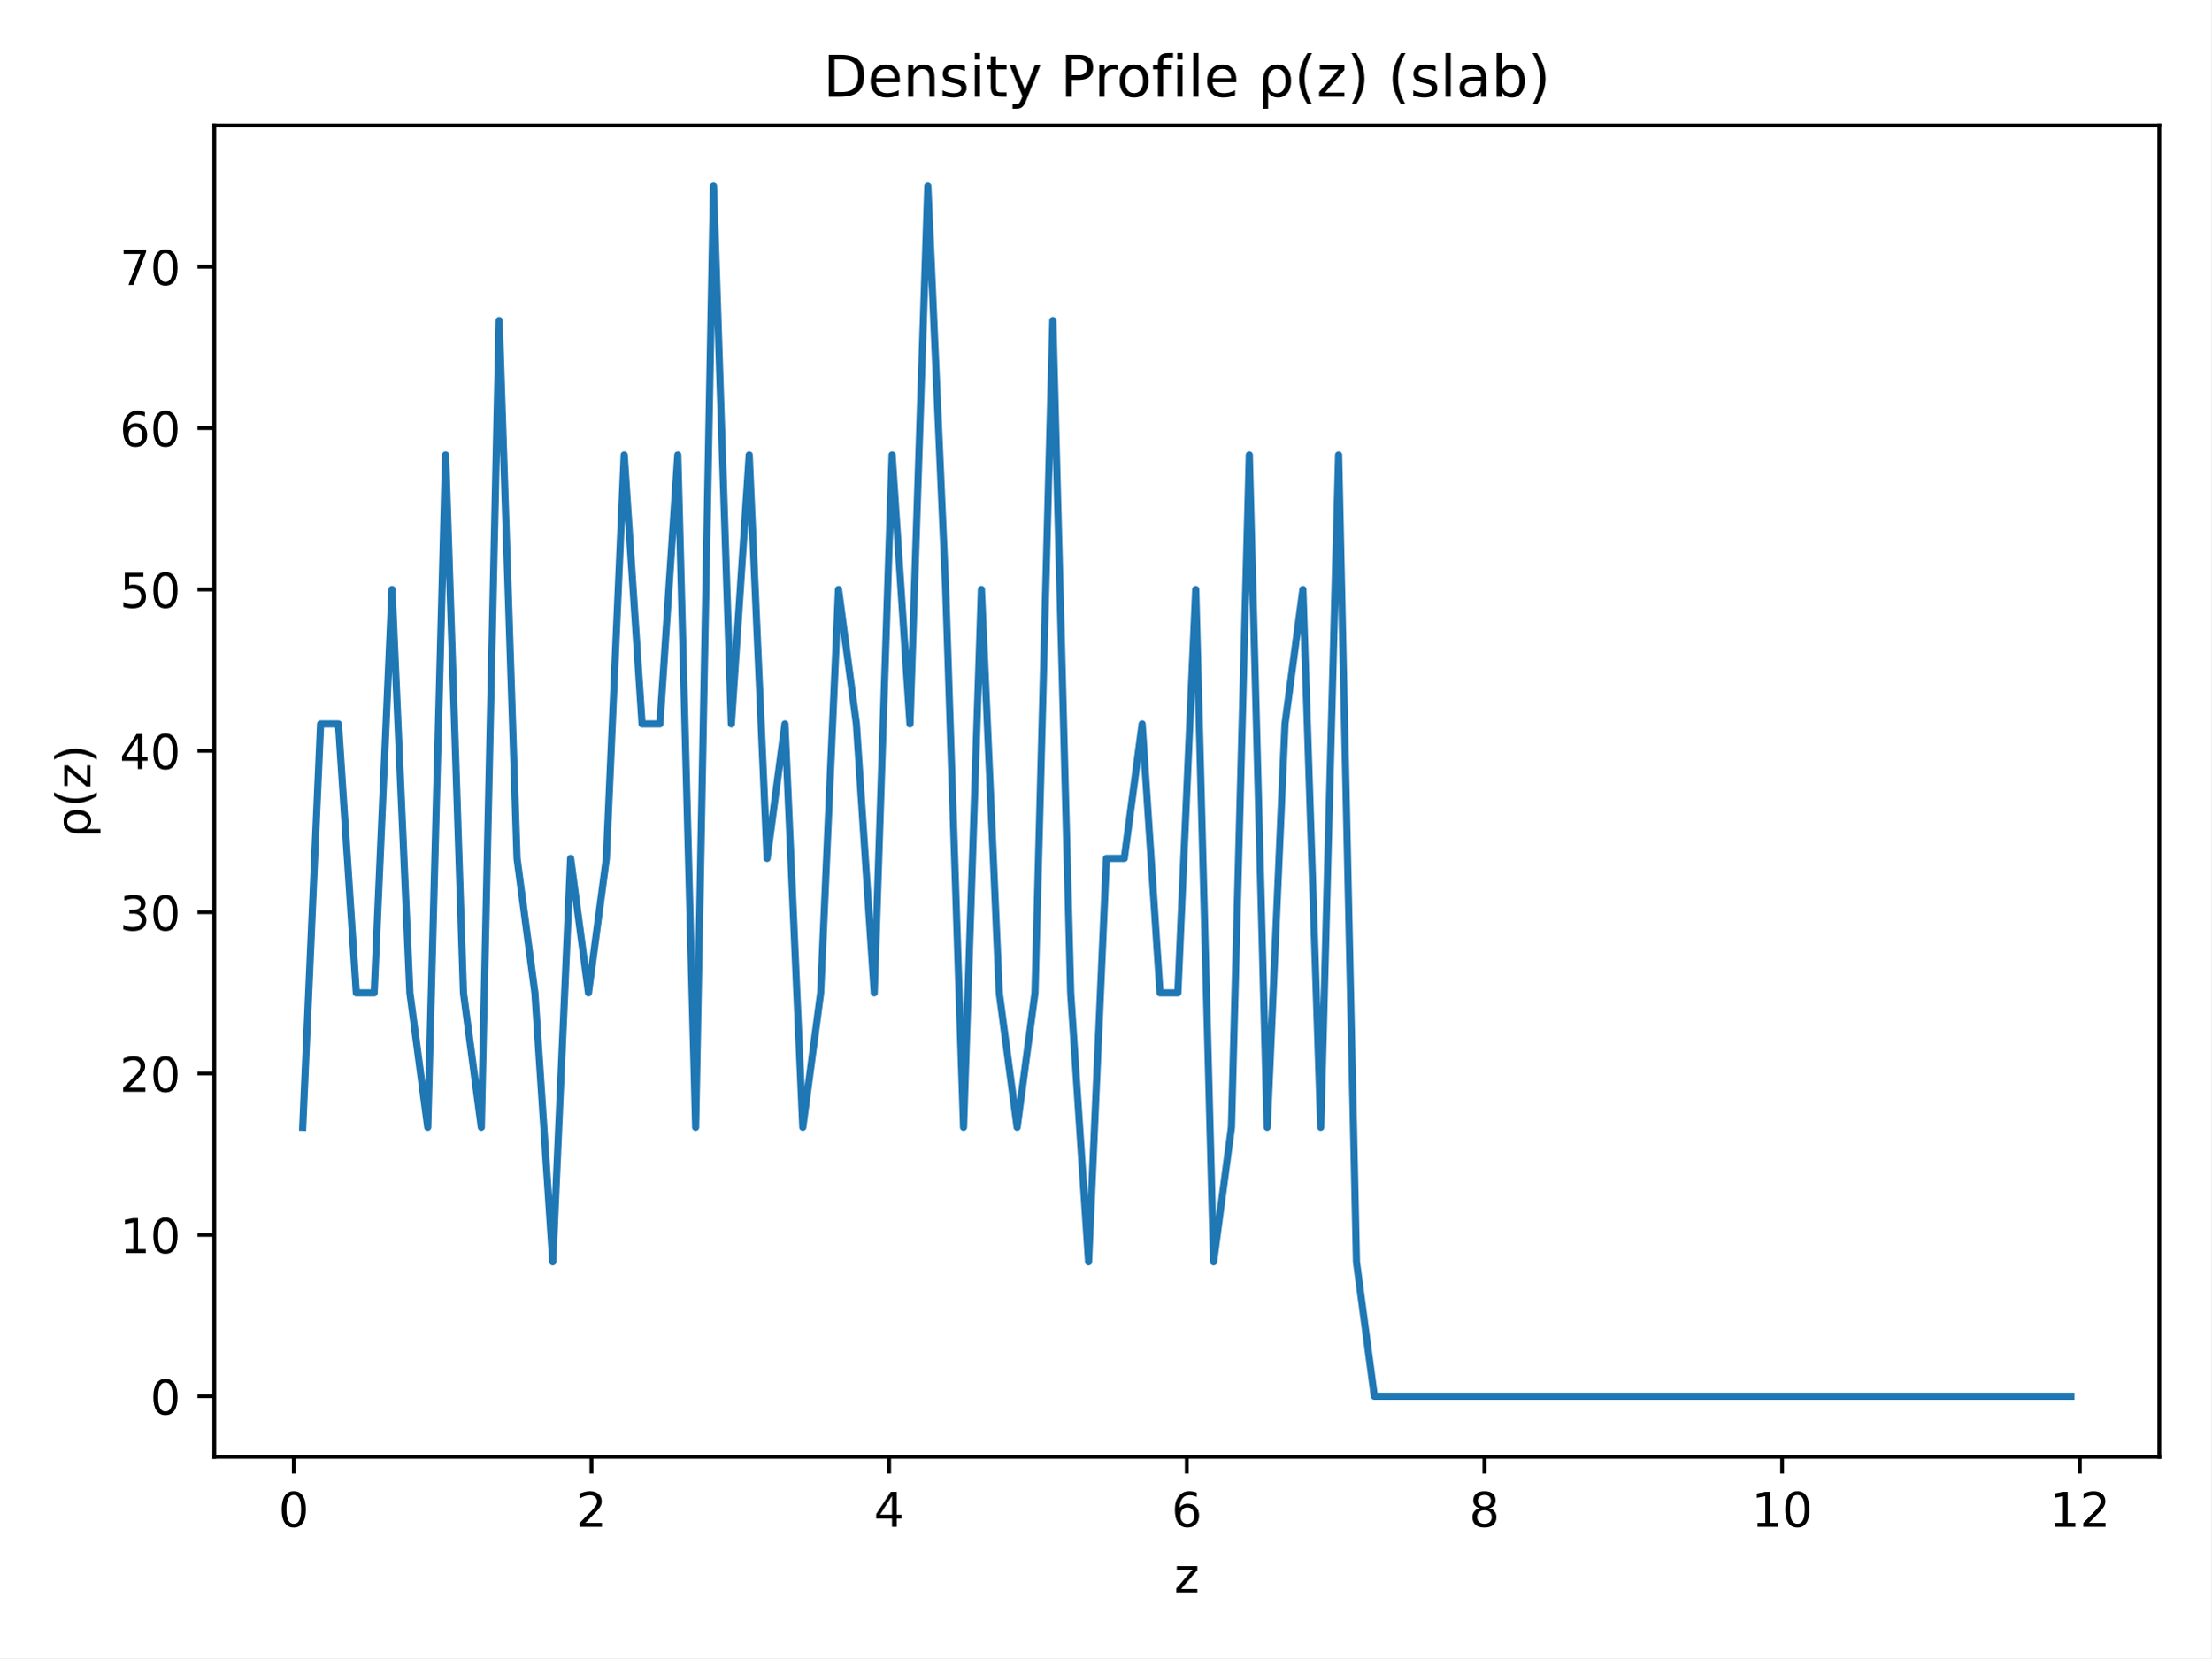
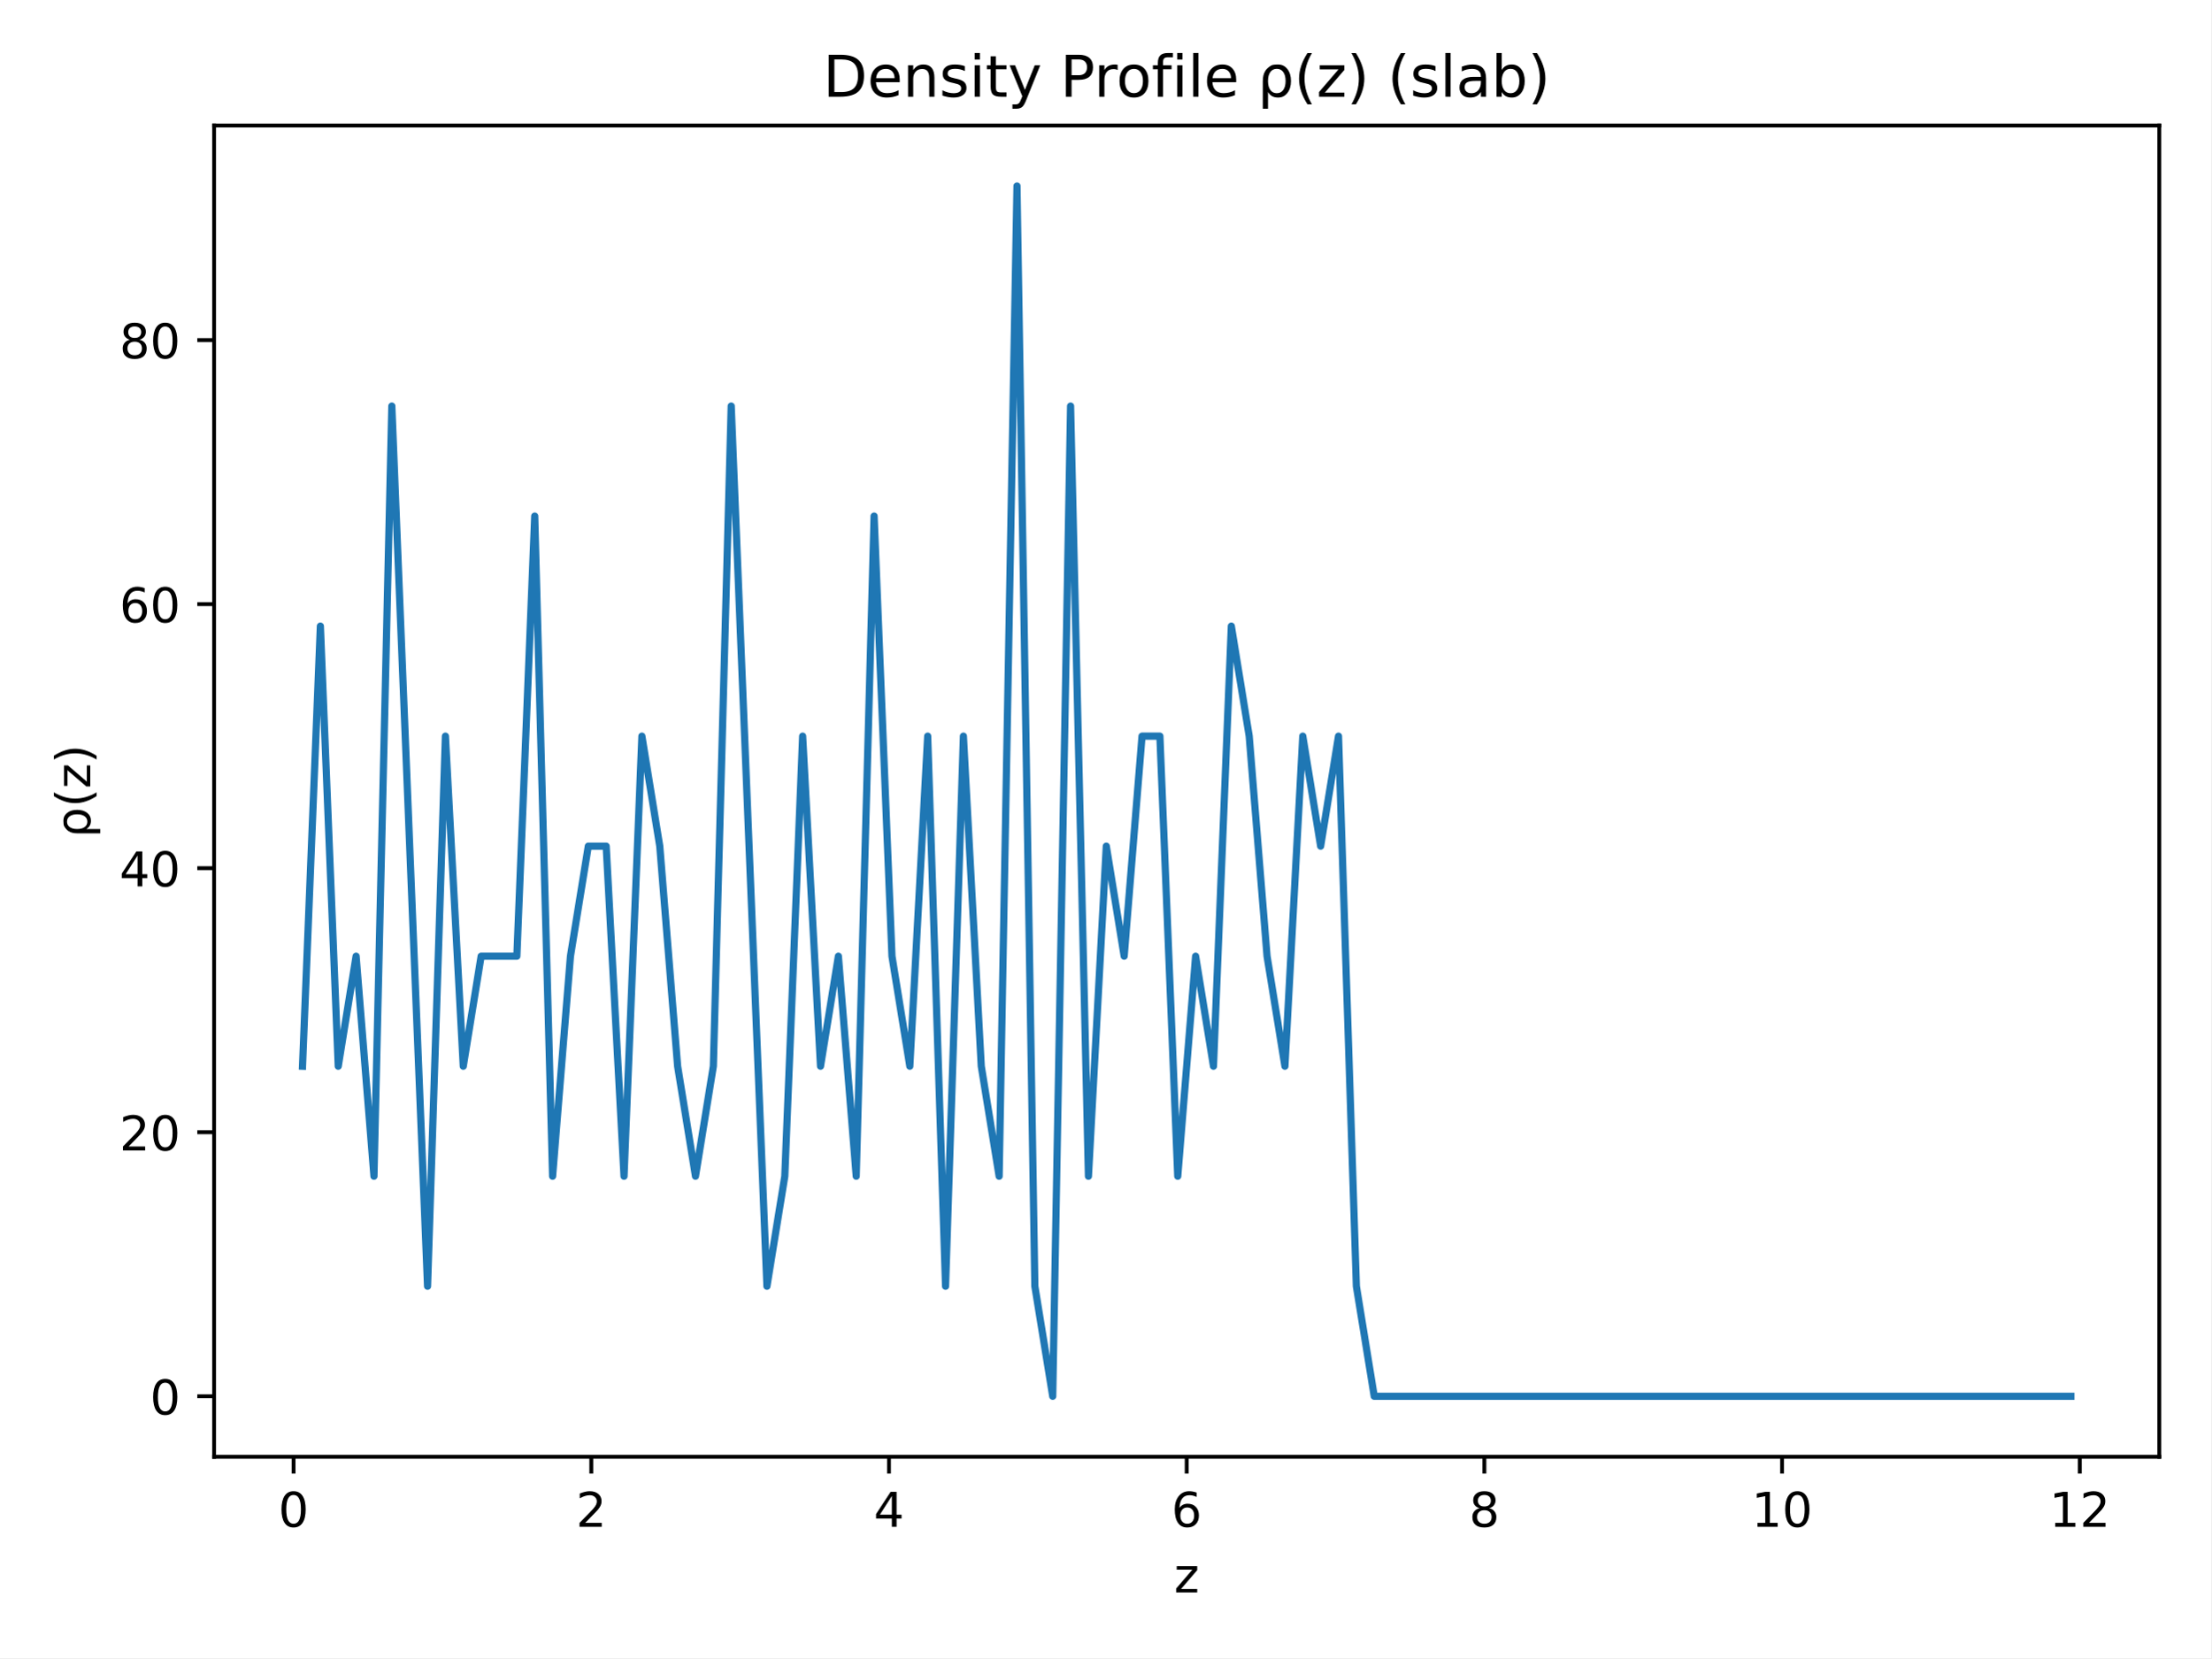
<svg xmlns="http://www.w3.org/2000/svg" xmlns:xlink="http://www.w3.org/1999/xlink" width="460.8pt" height="345.6pt" viewBox="0 0 460.8 345.6" version="1.1">
  <defs>
    <style type="text/css">*{stroke-linejoin: round; stroke-linecap: butt}</style>
  </defs>
  <g id="figure_1">
    <g id="patch_1">
      <path d="M 0 345.6  L 460.8 345.6  L 460.8 0  L 0 0  z " style="fill: #ffffff" />
    </g>
    <g id="axes_1">
      <g id="patch_2">
-         <path d="M 44.66 303.64  L 450 303.64  L 450 26.16  L 44.66 26.16  z " style="fill: #ffffff" />
+         <path d="M 44.615 303.64  L 450 303.64  L 450 26.16  L 44.615 26.16  z " style="fill: #ffffff" />
      </g>
      <g id="matplotlib.axis_1">
        <g id="xtick_1">
          <g id="line2d_1">
            <defs>
-               <path id="md9b30c4ed3" d="M 0 0  L 0 3.5  " style="stroke: #000000; stroke-width: 0.8" />
-             </defs>
-             <g>
-               <use xlink:href="#md9b30c4ed3" x="61.223" y="303.64" style="stroke: #000000; stroke-width: 0.8" />
+               <path id="m31dfcccd71" d="M 0 0  L 0 3.5  " style="stroke: #000000; stroke-width: 0.8" />
+             </defs>
+             <g>
+               <use xlink:href="#m31dfcccd71" x="61.18" y="303.64" style="stroke: #000000; stroke-width: 0.8" />
            </g>
          </g>
          <g id="text_1">
-             <g transform="translate(58.04223 318.2384) scale(0.1 -0.1)">
+             <g transform="translate(57.99907 318.2384) scale(0.1 -0.1)">
              <defs>
                <path id="DejaVuSans-30" d="M 2034 4250  Q 1547 4250 1301 3770  Q 1056 3291 1056 2328  Q 1056 1369 1301 889  Q 1547 409 2034 409  Q 2525 409 2770 889  Q 3016 1369 3016 2328  Q 3016 3291 2770 3770  Q 2525 4250 2034 4250  z M 2034 4750  Q 2819 4750 3233 4129  Q 3647 3509 3647 2328  Q 3647 1150 3233 529  Q 2819 -91 2034 -91  Q 1250 -91 836 529  Q 422 1150 422 2328  Q 422 3509 836 4129  Q 1250 4750 2034 4750  z " transform="scale(0.015625)" />
              </defs>
              <use xlink:href="#DejaVuSans-30" />
            </g>
          </g>
        </g>
        <g id="xtick_2">
          <g id="line2d_2">
            <g>
-               <use xlink:href="#md9b30c4ed3" x="123.259" y="303.64" style="stroke: #000000; stroke-width: 0.8" />
+               <use xlink:href="#m31dfcccd71" x="123.223" y="303.64" style="stroke: #000000; stroke-width: 0.8" />
            </g>
          </g>
          <g id="text_2">
-             <g transform="translate(120.0777 318.2384) scale(0.1 -0.1)">
+             <g transform="translate(120.0415 318.2384) scale(0.1 -0.1)">
              <defs>
                <path id="DejaVuSans-32" d="M 1228 531  L 3431 531  L 3431 0  L 469 0  L 469 531  Q 828 903 1448 1529  Q 2069 2156 2228 2338  Q 2531 2678 2651 2914  Q 2772 3150 2772 3378  Q 2772 3750 2511 3984  Q 2250 4219 1831 4219  Q 1534 4219 1204 4116  Q 875 4013 500 3803  L 500 4441  Q 881 4594 1212 4672  Q 1544 4750 1819 4750  Q 2544 4750 2975 4387  Q 3406 4025 3406 3419  Q 3406 3131 3298 2873  Q 3191 2616 2906 2266  Q 2828 2175 2409 1742  Q 1991 1309 1228 531  z " transform="scale(0.015625)" />
              </defs>
              <use xlink:href="#DejaVuSans-32" />
            </g>
          </g>
        </g>
        <g id="xtick_3">
          <g id="line2d_3">
            <g>
-               <use xlink:href="#md9b30c4ed3" x="185.294" y="303.64" style="stroke: #000000; stroke-width: 0.8" />
+               <use xlink:href="#m31dfcccd71" x="185.265" y="303.64" style="stroke: #000000; stroke-width: 0.8" />
            </g>
          </g>
          <g id="text_3">
-             <g transform="translate(182.1132 318.2384) scale(0.1 -0.1)">
+             <g transform="translate(182.0839 318.2384) scale(0.1 -0.1)">
              <defs>
                <path id="DejaVuSans-34" d="M 2419 4116  L 825 1625  L 2419 1625  L 2419 4116  z M 2253 4666  L 3047 4666  L 3047 1625  L 3713 1625  L 3713 1100  L 3047 1100  L 3047 0  L 2419 0  L 2419 1100  L 313 1100  L 313 1709  L 2253 4666  z " transform="scale(0.015625)" />
              </defs>
              <use xlink:href="#DejaVuSans-34" />
            </g>
          </g>
        </g>
        <g id="xtick_4">
          <g id="line2d_4">
            <g>
-               <use xlink:href="#md9b30c4ed3" x="247.33" y="303.64" style="stroke: #000000; stroke-width: 0.8" />
+               <use xlink:href="#m31dfcccd71" x="247.308" y="303.64" style="stroke: #000000; stroke-width: 0.8" />
            </g>
          </g>
          <g id="text_4">
-             <g transform="translate(244.1488 318.2384) scale(0.1 -0.1)">
+             <g transform="translate(244.1262 318.2384) scale(0.1 -0.1)">
              <defs>
                <path id="DejaVuSans-36" d="M 2113 2584  Q 1688 2584 1439 2293  Q 1191 2003 1191 1497  Q 1191 994 1439 701  Q 1688 409 2113 409  Q 2538 409 2786 701  Q 3034 994 3034 1497  Q 3034 2003 2786 2293  Q 2538 2584 2113 2584  z M 3366 4563  L 3366 3988  Q 3128 4100 2886 4159  Q 2644 4219 2406 4219  Q 1781 4219 1451 3797  Q 1122 3375 1075 2522  Q 1259 2794 1537 2939  Q 1816 3084 2150 3084  Q 2853 3084 3261 2657  Q 3669 2231 3669 1497  Q 3669 778 3244 343  Q 2819 -91 2113 -91  Q 1303 -91 875 529  Q 447 1150 447 2328  Q 447 3434 972 4092  Q 1497 4750 2381 4750  Q 2619 4750 2861 4703  Q 3103 4656 3366 4563  z " transform="scale(0.015625)" />
              </defs>
              <use xlink:href="#DejaVuSans-36" />
            </g>
          </g>
        </g>
        <g id="xtick_5">
          <g id="line2d_5">
            <g>
-               <use xlink:href="#md9b30c4ed3" x="309.366" y="303.64" style="stroke: #000000; stroke-width: 0.8" />
+               <use xlink:href="#m31dfcccd71" x="309.35" y="303.64" style="stroke: #000000; stroke-width: 0.8" />
            </g>
          </g>
          <g id="text_5">
-             <g transform="translate(306.1843 318.2384) scale(0.1 -0.1)">
+             <g transform="translate(306.1686 318.2384) scale(0.1 -0.1)">
              <defs>
                <path id="DejaVuSans-38" d="M 2034 2216  Q 1584 2216 1326 1975  Q 1069 1734 1069 1313  Q 1069 891 1326 650  Q 1584 409 2034 409  Q 2484 409 2743 651  Q 3003 894 3003 1313  Q 3003 1734 2745 1975  Q 2488 2216 2034 2216  z M 1403 2484  Q 997 2584 770 2862  Q 544 3141 544 3541  Q 544 4100 942 4425  Q 1341 4750 2034 4750  Q 2731 4750 3128 4425  Q 3525 4100 3525 3541  Q 3525 3141 3298 2862  Q 3072 2584 2669 2484  Q 3125 2378 3379 2068  Q 3634 1759 3634 1313  Q 3634 634 3220 271  Q 2806 -91 2034 -91  Q 1263 -91 848 271  Q 434 634 434 1313  Q 434 1759 690 2068  Q 947 2378 1403 2484  z M 1172 3481  Q 1172 3119 1398 2916  Q 1625 2713 2034 2713  Q 2441 2713 2670 2916  Q 2900 3119 2900 3481  Q 2900 3844 2670 4047  Q 2441 4250 2034 4250  Q 1625 4250 1398 4047  Q 1172 3844 1172 3481  z " transform="scale(0.015625)" />
              </defs>
              <use xlink:href="#DejaVuSans-38" />
            </g>
          </g>
        </g>
        <g id="xtick_6">
          <g id="line2d_6">
            <g>
-               <use xlink:href="#md9b30c4ed3" x="371.401" y="303.64" style="stroke: #000000; stroke-width: 0.8" />
+               <use xlink:href="#m31dfcccd71" x="371.392" y="303.64" style="stroke: #000000; stroke-width: 0.8" />
            </g>
          </g>
          <g id="text_6">
-             <g transform="translate(365.0385 318.2384) scale(0.1 -0.1)">
+             <g transform="translate(365.0298 318.2384) scale(0.1 -0.1)">
              <defs>
                <path id="DejaVuSans-31" d="M 794 531  L 1825 531  L 1825 4091  L 703 3866  L 703 4441  L 1819 4666  L 2450 4666  L 2450 531  L 3481 531  L 3481 0  L 794 0  L 794 531  z " transform="scale(0.015625)" />
              </defs>
              <use xlink:href="#DejaVuSans-31" />
              <use xlink:href="#DejaVuSans-30" transform="translate(63.62305 0)" />
            </g>
          </g>
        </g>
        <g id="xtick_7">
          <g id="line2d_7">
            <g>
-               <use xlink:href="#md9b30c4ed3" x="433.437" y="303.64" style="stroke: #000000; stroke-width: 0.8" />
+               <use xlink:href="#m31dfcccd71" x="433.435" y="303.64" style="stroke: #000000; stroke-width: 0.8" />
            </g>
          </g>
          <g id="text_7">
-             <g transform="translate(427.074 318.2384) scale(0.1 -0.1)">
+             <g transform="translate(427.0722 318.2384) scale(0.1 -0.1)">
              <use xlink:href="#DejaVuSans-31" />
              <use xlink:href="#DejaVuSans-32" transform="translate(63.62305 0)" />
            </g>
          </g>
        </g>
        <g id="text_8">
-           <g transform="translate(244.7058 331.9166) scale(0.1 -0.1)">
+           <g transform="translate(244.6833 331.9166) scale(0.1 -0.1)">
            <defs>
              <path id="DejaVuSans-7a" d="M 353 3500  L 3084 3500  L 3084 2975  L 922 459  L 3084 459  L 3084 0  L 275 0  L 275 525  L 2438 3041  L 353 3041  L 353 3500  z " transform="scale(0.015625)" />
            </defs>
            <use xlink:href="#DejaVuSans-7a" />
          </g>
        </g>
      </g>
      <g id="matplotlib.axis_2">
        <g id="ytick_1">
          <g id="line2d_8">
            <defs>
-               <path id="m4a4a8fc3bf" d="M 0 0  L -3.5 0  " style="stroke: #000000; stroke-width: 0.8" />
-             </defs>
-             <g>
-               <use xlink:href="#m4a4a8fc3bf" x="44.66" y="291.027" style="stroke: #000000; stroke-width: 0.8" />
+               <path id="meac6ad6329" d="M 0 0  L -3.5 0  " style="stroke: #000000; stroke-width: 0.8" />
+             </defs>
+             <g>
+               <use xlink:href="#meac6ad6329" x="44.615" y="291.027" style="stroke: #000000; stroke-width: 0.8" />
            </g>
          </g>
          <g id="text_9">
-             <g transform="translate(31.2975 294.8265) scale(0.1 -0.1)">
+             <g transform="translate(31.2525 294.8265) scale(0.1 -0.1)">
              <use xlink:href="#DejaVuSans-30" />
            </g>
          </g>
        </g>
        <g id="ytick_2">
          <g id="line2d_9">
            <g>
-               <use xlink:href="#m4a4a8fc3bf" x="44.66" y="257.393" style="stroke: #000000; stroke-width: 0.8" />
+               <use xlink:href="#meac6ad6329" x="44.615" y="235.99" style="stroke: #000000; stroke-width: 0.8" />
            </g>
          </g>
          <g id="text_10">
-             <g transform="translate(24.935 261.1926) scale(0.1 -0.1)">
-               <use xlink:href="#DejaVuSans-31" />
+             <g transform="translate(24.89 239.7891) scale(0.1 -0.1)">
+               <use xlink:href="#DejaVuSans-32" />
              <use xlink:href="#DejaVuSans-30" transform="translate(63.62305 0)" />
            </g>
          </g>
        </g>
        <g id="ytick_3">
          <g id="line2d_10">
            <g>
-               <use xlink:href="#m4a4a8fc3bf" x="44.66" y="223.759" style="stroke: #000000; stroke-width: 0.8" />
+               <use xlink:href="#meac6ad6329" x="44.615" y="180.953" style="stroke: #000000; stroke-width: 0.8" />
            </g>
          </g>
          <g id="text_11">
-             <g transform="translate(24.935 227.5586) scale(0.1 -0.1)">
-               <use xlink:href="#DejaVuSans-32" />
+             <g transform="translate(24.89 184.7518) scale(0.1 -0.1)">
+               <use xlink:href="#DejaVuSans-34" />
              <use xlink:href="#DejaVuSans-30" transform="translate(63.62305 0)" />
            </g>
          </g>
        </g>
        <g id="ytick_4">
          <g id="line2d_11">
            <g>
-               <use xlink:href="#m4a4a8fc3bf" x="44.66" y="190.125" style="stroke: #000000; stroke-width: 0.8" />
+               <use xlink:href="#meac6ad6329" x="44.615" y="125.915" style="stroke: #000000; stroke-width: 0.8" />
            </g>
          </g>
          <g id="text_12">
-             <g transform="translate(24.935 193.9247) scale(0.1 -0.1)">
-               <defs>
-                 <path id="DejaVuSans-33" d="M 2597 2516  Q 3050 2419 3304 2112  Q 3559 1806 3559 1356  Q 3559 666 3084 287  Q 2609 -91 1734 -91  Q 1441 -91 1130 -33  Q 819 25 488 141  L 488 750  Q 750 597 1062 519  Q 1375 441 1716 441  Q 2309 441 2620 675  Q 2931 909 2931 1356  Q 2931 1769 2642 2001  Q 2353 2234 1838 2234  L 1294 2234  L 1294 2753  L 1863 2753  Q 2328 2753 2575 2939  Q 2822 3125 2822 3475  Q 2822 3834 2567 4026  Q 2313 4219 1838 4219  Q 1578 4219 1281 4162  Q 984 4106 628 3988  L 628 4550  Q 988 4650 1302 4700  Q 1616 4750 1894 4750  Q 2613 4750 3031 4423  Q 3450 4097 3450 3541  Q 3450 3153 3228 2886  Q 3006 2619 2597 2516  z " transform="scale(0.015625)" />
-               </defs>
-               <use xlink:href="#DejaVuSans-33" />
+             <g transform="translate(24.89 129.7144) scale(0.1 -0.1)">
+               <use xlink:href="#DejaVuSans-36" />
              <use xlink:href="#DejaVuSans-30" transform="translate(63.62305 0)" />
            </g>
          </g>
        </g>
        <g id="ytick_5">
          <g id="line2d_12">
            <g>
-               <use xlink:href="#m4a4a8fc3bf" x="44.66" y="156.492" style="stroke: #000000; stroke-width: 0.8" />
+               <use xlink:href="#meac6ad6329" x="44.615" y="70.878" style="stroke: #000000; stroke-width: 0.8" />
            </g>
          </g>
          <g id="text_13">
-             <g transform="translate(24.935 160.2907) scale(0.1 -0.1)">
-               <use xlink:href="#DejaVuSans-34" />
-               <use xlink:href="#DejaVuSans-30" transform="translate(63.62305 0)" />
-             </g>
-           </g>
-         </g>
-         <g id="ytick_6">
-           <g id="line2d_13">
-             <g>
-               <use xlink:href="#m4a4a8fc3bf" x="44.66" y="122.858" style="stroke: #000000; stroke-width: 0.8" />
-             </g>
-           </g>
-           <g id="text_14">
-             <g transform="translate(24.935 126.6568) scale(0.1 -0.1)">
-               <defs>
-                 <path id="DejaVuSans-35" d="M 691 4666  L 3169 4666  L 3169 4134  L 1269 4134  L 1269 2991  Q 1406 3038 1543 3061  Q 1681 3084 1819 3084  Q 2600 3084 3056 2656  Q 3513 2228 3513 1497  Q 3513 744 3044 326  Q 2575 -91 1722 -91  Q 1428 -91 1123 -41  Q 819 9 494 109  L 494 744  Q 775 591 1075 516  Q 1375 441 1709 441  Q 2250 441 2565 725  Q 2881 1009 2881 1497  Q 2881 1984 2565 2268  Q 2250 2553 1709 2553  Q 1456 2553 1204 2497  Q 953 2441 691 2322  L 691 4666  z " transform="scale(0.015625)" />
-               </defs>
-               <use xlink:href="#DejaVuSans-35" />
-               <use xlink:href="#DejaVuSans-30" transform="translate(63.62305 0)" />
-             </g>
-           </g>
-         </g>
-         <g id="ytick_7">
-           <g id="line2d_14">
-             <g>
-               <use xlink:href="#m4a4a8fc3bf" x="44.66" y="89.224" style="stroke: #000000; stroke-width: 0.8" />
-             </g>
-           </g>
-           <g id="text_15">
-             <g transform="translate(24.935 93.02286) scale(0.1 -0.1)">
-               <use xlink:href="#DejaVuSans-36" />
-               <use xlink:href="#DejaVuSans-30" transform="translate(63.62305 0)" />
-             </g>
-           </g>
-         </g>
-         <g id="ytick_8">
-           <g id="line2d_15">
-             <g>
-               <use xlink:href="#m4a4a8fc3bf" x="44.66" y="55.59" style="stroke: #000000; stroke-width: 0.8" />
-             </g>
-           </g>
-           <g id="text_16">
-             <g transform="translate(24.935 59.38892) scale(0.1 -0.1)">
-               <defs>
-                 <path id="DejaVuSans-37" d="M 525 4666  L 3525 4666  L 3525 4397  L 1831 0  L 1172 0  L 2766 4134  L 525 4134  L 525 4666  z " transform="scale(0.015625)" />
-               </defs>
-               <use xlink:href="#DejaVuSans-37" />
-               <use xlink:href="#DejaVuSans-30" transform="translate(63.62305 0)" />
-             </g>
-           </g>
-         </g>
-         <g id="text_17">
-           <g transform="translate(18.85531 174.6) rotate(-90) scale(0.1 -0.1)">
+             <g transform="translate(24.89 74.67707) scale(0.1 -0.1)">
+               <use xlink:href="#DejaVuSans-38" />
+               <use xlink:href="#DejaVuSans-30" transform="translate(63.62305 0)" />
+             </g>
+           </g>
+         </g>
+         <g id="text_14">
+           <g transform="translate(18.81031 174.6) rotate(-90) scale(0.1 -0.1)">
            <defs>
              <path id="DejaVuSans-3c1" d="M 863 2875  Q 1053 3194 1525 3475  Q 1709 3584 2278 3584  Q 2916 3584 3314 3078  Q 3713 2572 3713 1747  Q 3713 922 3314 415  Q 2916 -91 2278 -91  Q 1894 -91 1617 61  Q 1341 213 1159 525  L 1159 -1331  L 581 -1331  L 581 1716  Q 581 2438 863 2875  z M 3116 1747  Q 3116 2381 2855 2742  Q 2594 3103 2138 3103  Q 1681 3103 1420 2742  Q 1159 2381 1159 1747  Q 1159 1113 1420 752  Q 1681 391 2138 391  Q 2594 391 2855 752  Q 3116 1113 3116 1747  z " transform="scale(0.015625)" />
              <path id="DejaVuSans-28" d="M 1984 4856  Q 1566 4138 1362 3434  Q 1159 2731 1159 2009  Q 1159 1288 1364 580  Q 1569 -128 1984 -844  L 1484 -844  Q 1016 -109 783 600  Q 550 1309 550 2009  Q 550 2706 781 3412  Q 1013 4119 1484 4856  L 1984 4856  z " transform="scale(0.015625)" />
              <path id="DejaVuSans-29" d="M 513 4856  L 1013 4856  Q 1481 4119 1714 3412  Q 1947 2706 1947 2009  Q 1947 1309 1714 600  Q 1481 -109 1013 -844  L 513 -844  Q 928 -128 1133 580  Q 1338 1288 1338 2009  Q 1338 2731 1133 3434  Q 928 4138 513 4856  z " transform="scale(0.015625)" />
            </defs>
            <use xlink:href="#DejaVuSans-3c1" />
            <use xlink:href="#DejaVuSans-28" transform="translate(63.47656 0)" />
            <use xlink:href="#DejaVuSans-7a" transform="translate(102.4902 0)" />
            <use xlink:href="#DejaVuSans-29" transform="translate(154.9805 0)" />
          </g>
        </g>
      </g>
-       <g id="line2d_16">
-         <path d="M 63.085 234.971  L 66.807 150.886  L 70.529 150.886  L 74.251 206.942  L 77.973 206.942  L 81.695 122.858  L 85.417 206.942  L 89.139 234.971  L 92.862 94.829  L 96.584 206.942  L 100.306 234.971  L 104.028 66.801  L 107.75 178.914  L 111.472 206.942  L 115.194 262.999  L 118.917 178.914  L 122.639 206.942  L 126.361 178.914  L 130.083 94.829  L 133.805 150.886  L 137.527 150.886  L 141.249 94.829  L 144.971 234.971  L 148.694 38.773  L 152.416 150.886  L 156.138 94.829  L 159.86 178.914  L 163.582 150.886  L 167.304 234.971  L 171.026 206.942  L 174.748 122.858  L 178.471 150.886  L 182.193 206.942  L 185.915 94.829  L 189.637 150.886  L 193.359 38.773  L 197.081 122.858  L 200.803 234.971  L 204.525 122.858  L 208.248 206.942  L 211.97 234.971  L 215.692 206.942  L 219.414 66.801  L 223.136 206.942  L 226.858 262.999  L 230.58 178.914  L 234.303 178.914  L 238.025 150.886  L 241.747 206.942  L 245.469 206.942  L 249.191 122.858  L 252.913 262.999  L 256.635 234.971  L 260.357 94.829  L 264.08 234.971  L 267.802 150.886  L 271.524 122.858  L 275.246 234.971  L 278.968 94.829  L 282.69 262.999  L 286.412 291.027  L 290.135 291.027  L 293.857 291.027  L 297.579 291.027  L 301.301 291.027  L 305.023 291.027  L 308.745 291.027  L 312.467 291.027  L 316.189 291.027  L 319.912 291.027  L 323.634 291.027  L 327.356 291.027  L 331.078 291.027  L 334.8 291.027  L 338.522 291.027  L 342.244 291.027  L 345.966 291.027  L 349.689 291.027  L 353.411 291.027  L 357.133 291.027  L 360.855 291.027  L 364.577 291.027  L 368.299 291.027  L 372.021 291.027  L 375.743 291.027  L 379.466 291.027  L 383.188 291.027  L 386.91 291.027  L 390.632 291.027  L 394.354 291.027  L 398.076 291.027  L 401.798 291.027  L 405.521 291.027  L 409.243 291.027  L 412.965 291.027  L 416.687 291.027  L 420.409 291.027  L 424.131 291.027  L 427.853 291.027  L 431.575 291.027  " clip-path="url(#p5718acdca7)" style="fill: none; stroke: #1f77b4; stroke-width: 1.5; stroke-linecap: square" />
+       <g id="line2d_13">
+         <path d="M 63.042 222.231  L 66.764 130.502  L 70.487 222.231  L 74.209 199.298  L 77.932 245.163  L 81.654 84.637  L 85.377 176.366  L 89.099 268.095  L 92.822 153.434  L 96.544 222.231  L 100.267 199.298  L 103.99 199.298  L 107.712 199.298  L 111.435 107.569  L 115.157 245.163  L 118.88 199.298  L 122.602 176.366  L 126.325 176.366  L 130.047 245.163  L 133.77 153.434  L 137.492 176.366  L 141.215 222.231  L 144.938 245.163  L 148.66 222.231  L 152.383 84.637  L 156.105 176.366  L 159.828 268.095  L 163.55 245.163  L 167.273 153.434  L 170.995 222.231  L 174.718 199.298  L 178.44 245.163  L 182.163 107.569  L 185.886 199.298  L 189.608 222.231  L 193.331 153.434  L 197.053 268.095  L 200.776 153.434  L 204.498 222.231  L 208.221 245.163  L 211.943 38.773  L 215.666 268.095  L 219.388 291.027  L 223.111 84.637  L 226.834 245.163  L 230.556 176.366  L 234.279 199.298  L 238.001 153.434  L 241.724 153.434  L 245.446 245.163  L 249.169 199.298  L 252.891 222.231  L 256.614 130.502  L 260.336 153.434  L 264.059 199.298  L 267.781 222.231  L 271.504 153.434  L 275.227 176.366  L 278.949 153.434  L 282.672 268.095  L 286.394 291.027  L 290.117 291.027  L 293.839 291.027  L 297.562 291.027  L 301.284 291.027  L 305.007 291.027  L 308.729 291.027  L 312.452 291.027  L 316.175 291.027  L 319.897 291.027  L 323.62 291.027  L 327.342 291.027  L 331.065 291.027  L 334.787 291.027  L 338.51 291.027  L 342.232 291.027  L 345.955 291.027  L 349.677 291.027  L 353.4 291.027  L 357.123 291.027  L 360.845 291.027  L 364.568 291.027  L 368.29 291.027  L 372.013 291.027  L 375.735 291.027  L 379.458 291.027  L 383.18 291.027  L 386.903 291.027  L 390.625 291.027  L 394.348 291.027  L 398.071 291.027  L 401.793 291.027  L 405.516 291.027  L 409.238 291.027  L 412.961 291.027  L 416.683 291.027  L 420.406 291.027  L 424.128 291.027  L 427.851 291.027  L 431.573 291.027  " clip-path="url(#p95081d00c9)" style="fill: none; stroke: #1f77b4; stroke-width: 1.5; stroke-linecap: square" />
      </g>
      <g id="patch_3">
-         <path d="M 44.66 303.64  L 44.66 26.16  " style="fill: none; stroke: #000000; stroke-width: 0.8; stroke-linejoin: miter; stroke-linecap: square" />
+         <path d="M 44.615 303.64  L 44.615 26.16  " style="fill: none; stroke: #000000; stroke-width: 0.8; stroke-linejoin: miter; stroke-linecap: square" />
      </g>
      <g id="patch_4">
        <path d="M 450 303.64  L 450 26.16  " style="fill: none; stroke: #000000; stroke-width: 0.8; stroke-linejoin: miter; stroke-linecap: square" />
      </g>
      <g id="patch_5">
-         <path d="M 44.66 303.64  L 450 303.64  " style="fill: none; stroke: #000000; stroke-width: 0.8; stroke-linejoin: miter; stroke-linecap: square" />
+         <path d="M 44.615 303.64  L 450 303.64  " style="fill: none; stroke: #000000; stroke-width: 0.8; stroke-linejoin: miter; stroke-linecap: square" />
      </g>
      <g id="patch_6">
-         <path d="M 44.66 26.16  L 450 26.16  " style="fill: none; stroke: #000000; stroke-width: 0.8; stroke-linejoin: miter; stroke-linecap: square" />
-       </g>
-       <g id="text_18">
-         <g transform="translate(171.5453 20.16) scale(0.12 -0.12)">
+         <path d="M 44.615 26.16  L 450 26.16  " style="fill: none; stroke: #000000; stroke-width: 0.8; stroke-linejoin: miter; stroke-linecap: square" />
+       </g>
+       <g id="text_15">
+         <g transform="translate(171.5228 20.16) scale(0.12 -0.12)">
          <defs>
            <path id="DejaVuSans-44" d="M 1259 4147  L 1259 519  L 2022 519  Q 2988 519 3436 956  Q 3884 1394 3884 2338  Q 3884 3275 3436 3711  Q 2988 4147 2022 4147  L 1259 4147  z M 628 4666  L 1925 4666  Q 3281 4666 3915 4102  Q 4550 3538 4550 2338  Q 4550 1131 3912 565  Q 3275 0 1925 0  L 628 0  L 628 4666  z " transform="scale(0.015625)" />
            <path id="DejaVuSans-65" d="M 3597 1894  L 3597 1613  L 953 1613  Q 991 1019 1311 708  Q 1631 397 2203 397  Q 2534 397 2845 478  Q 3156 559 3463 722  L 3463 178  Q 3153 47 2828 -22  Q 2503 -91 2169 -91  Q 1331 -91 842 396  Q 353 884 353 1716  Q 353 2575 817 3079  Q 1281 3584 2069 3584  Q 2775 3584 3186 3129  Q 3597 2675 3597 1894  z M 3022 2063  Q 3016 2534 2758 2815  Q 2500 3097 2075 3097  Q 1594 3097 1305 2825  Q 1016 2553 972 2059  L 3022 2063  z " transform="scale(0.015625)" />
            <path id="DejaVuSans-6e" d="M 3513 2113  L 3513 0  L 2938 0  L 2938 2094  Q 2938 2591 2744 2837  Q 2550 3084 2163 3084  Q 1697 3084 1428 2787  Q 1159 2491 1159 1978  L 1159 0  L 581 0  L 581 3500  L 1159 3500  L 1159 2956  Q 1366 3272 1645 3428  Q 1925 3584 2291 3584  Q 2894 3584 3203 3211  Q 3513 2838 3513 2113  z " transform="scale(0.015625)" />
            <path id="DejaVuSans-73" d="M 2834 3397  L 2834 2853  Q 2591 2978 2328 3040  Q 2066 3103 1784 3103  Q 1356 3103 1142 2972  Q 928 2841 928 2578  Q 928 2378 1081 2264  Q 1234 2150 1697 2047  L 1894 2003  Q 2506 1872 2764 1633  Q 3022 1394 3022 966  Q 3022 478 2636 193  Q 2250 -91 1575 -91  Q 1294 -91 989 -36  Q 684 19 347 128  L 347 722  Q 666 556 975 473  Q 1284 391 1588 391  Q 1994 391 2212 530  Q 2431 669 2431 922  Q 2431 1156 2273 1281  Q 2116 1406 1581 1522  L 1381 1569  Q 847 1681 609 1914  Q 372 2147 372 2553  Q 372 3047 722 3315  Q 1072 3584 1716 3584  Q 2034 3584 2315 3537  Q 2597 3491 2834 3397  z " transform="scale(0.015625)" />
            <path id="DejaVuSans-69" d="M 603 3500  L 1178 3500  L 1178 0  L 603 0  L 603 3500  z M 603 4863  L 1178 4863  L 1178 4134  L 603 4134  L 603 4863  z " transform="scale(0.015625)" />
            <path id="DejaVuSans-74" d="M 1172 4494  L 1172 3500  L 2356 3500  L 2356 3053  L 1172 3053  L 1172 1153  Q 1172 725 1289 603  Q 1406 481 1766 481  L 2356 481  L 2356 0  L 1766 0  Q 1100 0 847 248  Q 594 497 594 1153  L 594 3053  L 172 3053  L 172 3500  L 594 3500  L 594 4494  L 1172 4494  z " transform="scale(0.015625)" />
            <path id="DejaVuSans-79" d="M 2059 -325  Q 1816 -950 1584 -1140  Q 1353 -1331 966 -1331  L 506 -1331  L 506 -850  L 844 -850  Q 1081 -850 1212 -737  Q 1344 -625 1503 -206  L 1606 56  L 191 3500  L 800 3500  L 1894 763  L 2988 3500  L 3597 3500  L 2059 -325  z " transform="scale(0.015625)" />
            <path id="DejaVuSans-20" transform="scale(0.015625)" />
            <path id="DejaVuSans-50" d="M 1259 4147  L 1259 2394  L 2053 2394  Q 2494 2394 2734 2622  Q 2975 2850 2975 3272  Q 2975 3691 2734 3919  Q 2494 4147 2053 4147  L 1259 4147  z M 628 4666  L 2053 4666  Q 2838 4666 3239 4311  Q 3641 3956 3641 3272  Q 3641 2581 3239 2228  Q 2838 1875 2053 1875  L 1259 1875  L 1259 0  L 628 0  L 628 4666  z " transform="scale(0.015625)" />
            <path id="DejaVuSans-72" d="M 2631 2963  Q 2534 3019 2420 3045  Q 2306 3072 2169 3072  Q 1681 3072 1420 2755  Q 1159 2438 1159 1844  L 1159 0  L 581 0  L 581 3500  L 1159 3500  L 1159 2956  Q 1341 3275 1631 3429  Q 1922 3584 2338 3584  Q 2397 3584 2469 3576  Q 2541 3569 2628 3553  L 2631 2963  z " transform="scale(0.015625)" />
            <path id="DejaVuSans-6f" d="M 1959 3097  Q 1497 3097 1228 2736  Q 959 2375 959 1747  Q 959 1119 1226 758  Q 1494 397 1959 397  Q 2419 397 2687 759  Q 2956 1122 2956 1747  Q 2956 2369 2687 2733  Q 2419 3097 1959 3097  z M 1959 3584  Q 2709 3584 3137 3096  Q 3566 2609 3566 1747  Q 3566 888 3137 398  Q 2709 -91 1959 -91  Q 1206 -91 779 398  Q 353 888 353 1747  Q 353 2609 779 3096  Q 1206 3584 1959 3584  z " transform="scale(0.015625)" />
            <path id="DejaVuSans-66" d="M 2375 4863  L 2375 4384  L 1825 4384  Q 1516 4384 1395 4259  Q 1275 4134 1275 3809  L 1275 3500  L 2222 3500  L 2222 3053  L 1275 3053  L 1275 0  L 697 0  L 697 3053  L 147 3053  L 147 3500  L 697 3500  L 697 3744  Q 697 4328 969 4595  Q 1241 4863 1831 4863  L 2375 4863  z " transform="scale(0.015625)" />
            <path id="DejaVuSans-6c" d="M 603 4863  L 1178 4863  L 1178 0  L 603 0  L 603 4863  z " transform="scale(0.015625)" />
            <path id="DejaVuSans-61" d="M 2194 1759  Q 1497 1759 1228 1600  Q 959 1441 959 1056  Q 959 750 1161 570  Q 1363 391 1709 391  Q 2188 391 2477 730  Q 2766 1069 2766 1631  L 2766 1759  L 2194 1759  z M 3341 1997  L 3341 0  L 2766 0  L 2766 531  Q 2569 213 2275 61  Q 1981 -91 1556 -91  Q 1019 -91 701 211  Q 384 513 384 1019  Q 384 1609 779 1909  Q 1175 2209 1959 2209  L 2766 2209  L 2766 2266  Q 2766 2663 2505 2880  Q 2244 3097 1772 3097  Q 1472 3097 1187 3025  Q 903 2953 641 2809  L 641 3341  Q 956 3463 1253 3523  Q 1550 3584 1831 3584  Q 2591 3584 2966 3190  Q 3341 2797 3341 1997  z " transform="scale(0.015625)" />
            <path id="DejaVuSans-62" d="M 3116 1747  Q 3116 2381 2855 2742  Q 2594 3103 2138 3103  Q 1681 3103 1420 2742  Q 1159 2381 1159 1747  Q 1159 1113 1420 752  Q 1681 391 2138 391  Q 2594 391 2855 752  Q 3116 1113 3116 1747  z M 1159 2969  Q 1341 3281 1617 3432  Q 1894 3584 2278 3584  Q 2916 3584 3314 3078  Q 3713 2572 3713 1747  Q 3713 922 3314 415  Q 2916 -91 2278 -91  Q 1894 -91 1617 61  Q 1341 213 1159 525  L 1159 0  L 581 0  L 581 4863  L 1159 4863  L 1159 2969  z " transform="scale(0.015625)" />
          </defs>
          <use xlink:href="#DejaVuSans-44" />
          <use xlink:href="#DejaVuSans-65" transform="translate(77.00195 0)" />
          <use xlink:href="#DejaVuSans-6e" transform="translate(138.5254 0)" />
          <use xlink:href="#DejaVuSans-73" transform="translate(201.9043 0)" />
          <use xlink:href="#DejaVuSans-69" transform="translate(254.0039 0)" />
          <use xlink:href="#DejaVuSans-74" transform="translate(281.7871 0)" />
          <use xlink:href="#DejaVuSans-79" transform="translate(320.9961 0)" />
          <use xlink:href="#DejaVuSans-20" transform="translate(380.1758 0)" />
          <use xlink:href="#DejaVuSans-50" transform="translate(411.9629 0)" />
          <use xlink:href="#DejaVuSans-72" transform="translate(470.5156 0)" />
          <use xlink:href="#DejaVuSans-6f" transform="translate(509.3789 0)" />
          <use xlink:href="#DejaVuSans-66" transform="translate(570.5605 0)" />
          <use xlink:href="#DejaVuSans-69" transform="translate(605.7656 0)" />
          <use xlink:href="#DejaVuSans-6c" transform="translate(633.5488 0)" />
          <use xlink:href="#DejaVuSans-65" transform="translate(661.332 0)" />
          <use xlink:href="#DejaVuSans-20" transform="translate(722.8555 0)" />
          <use xlink:href="#DejaVuSans-3c1" transform="translate(754.6426 0)" />
          <use xlink:href="#DejaVuSans-28" transform="translate(818.1191 0)" />
          <use xlink:href="#DejaVuSans-7a" transform="translate(857.1328 0)" />
          <use xlink:href="#DejaVuSans-29" transform="translate(909.623 0)" />
          <use xlink:href="#DejaVuSans-20" transform="translate(948.6367 0)" />
          <use xlink:href="#DejaVuSans-28" transform="translate(980.4238 0)" />
          <use xlink:href="#DejaVuSans-73" transform="translate(1019.438 0)" />
          <use xlink:href="#DejaVuSans-6c" transform="translate(1071.537 0)" />
          <use xlink:href="#DejaVuSans-61" transform="translate(1099.32 0)" />
          <use xlink:href="#DejaVuSans-62" transform="translate(1160.6 0)" />
          <use xlink:href="#DejaVuSans-29" transform="translate(1224.076 0)" />
        </g>
      </g>
    </g>
  </g>
  <defs>
-     <clipPath id="p5718acdca7">
-       <rect x="44.66" y="26.16" width="405.34" height="277.48" />
+     <clipPath id="p95081d00c9">
+       <rect x="44.615" y="26.16" width="405.385" height="277.48" />
    </clipPath>
  </defs>
</svg>
